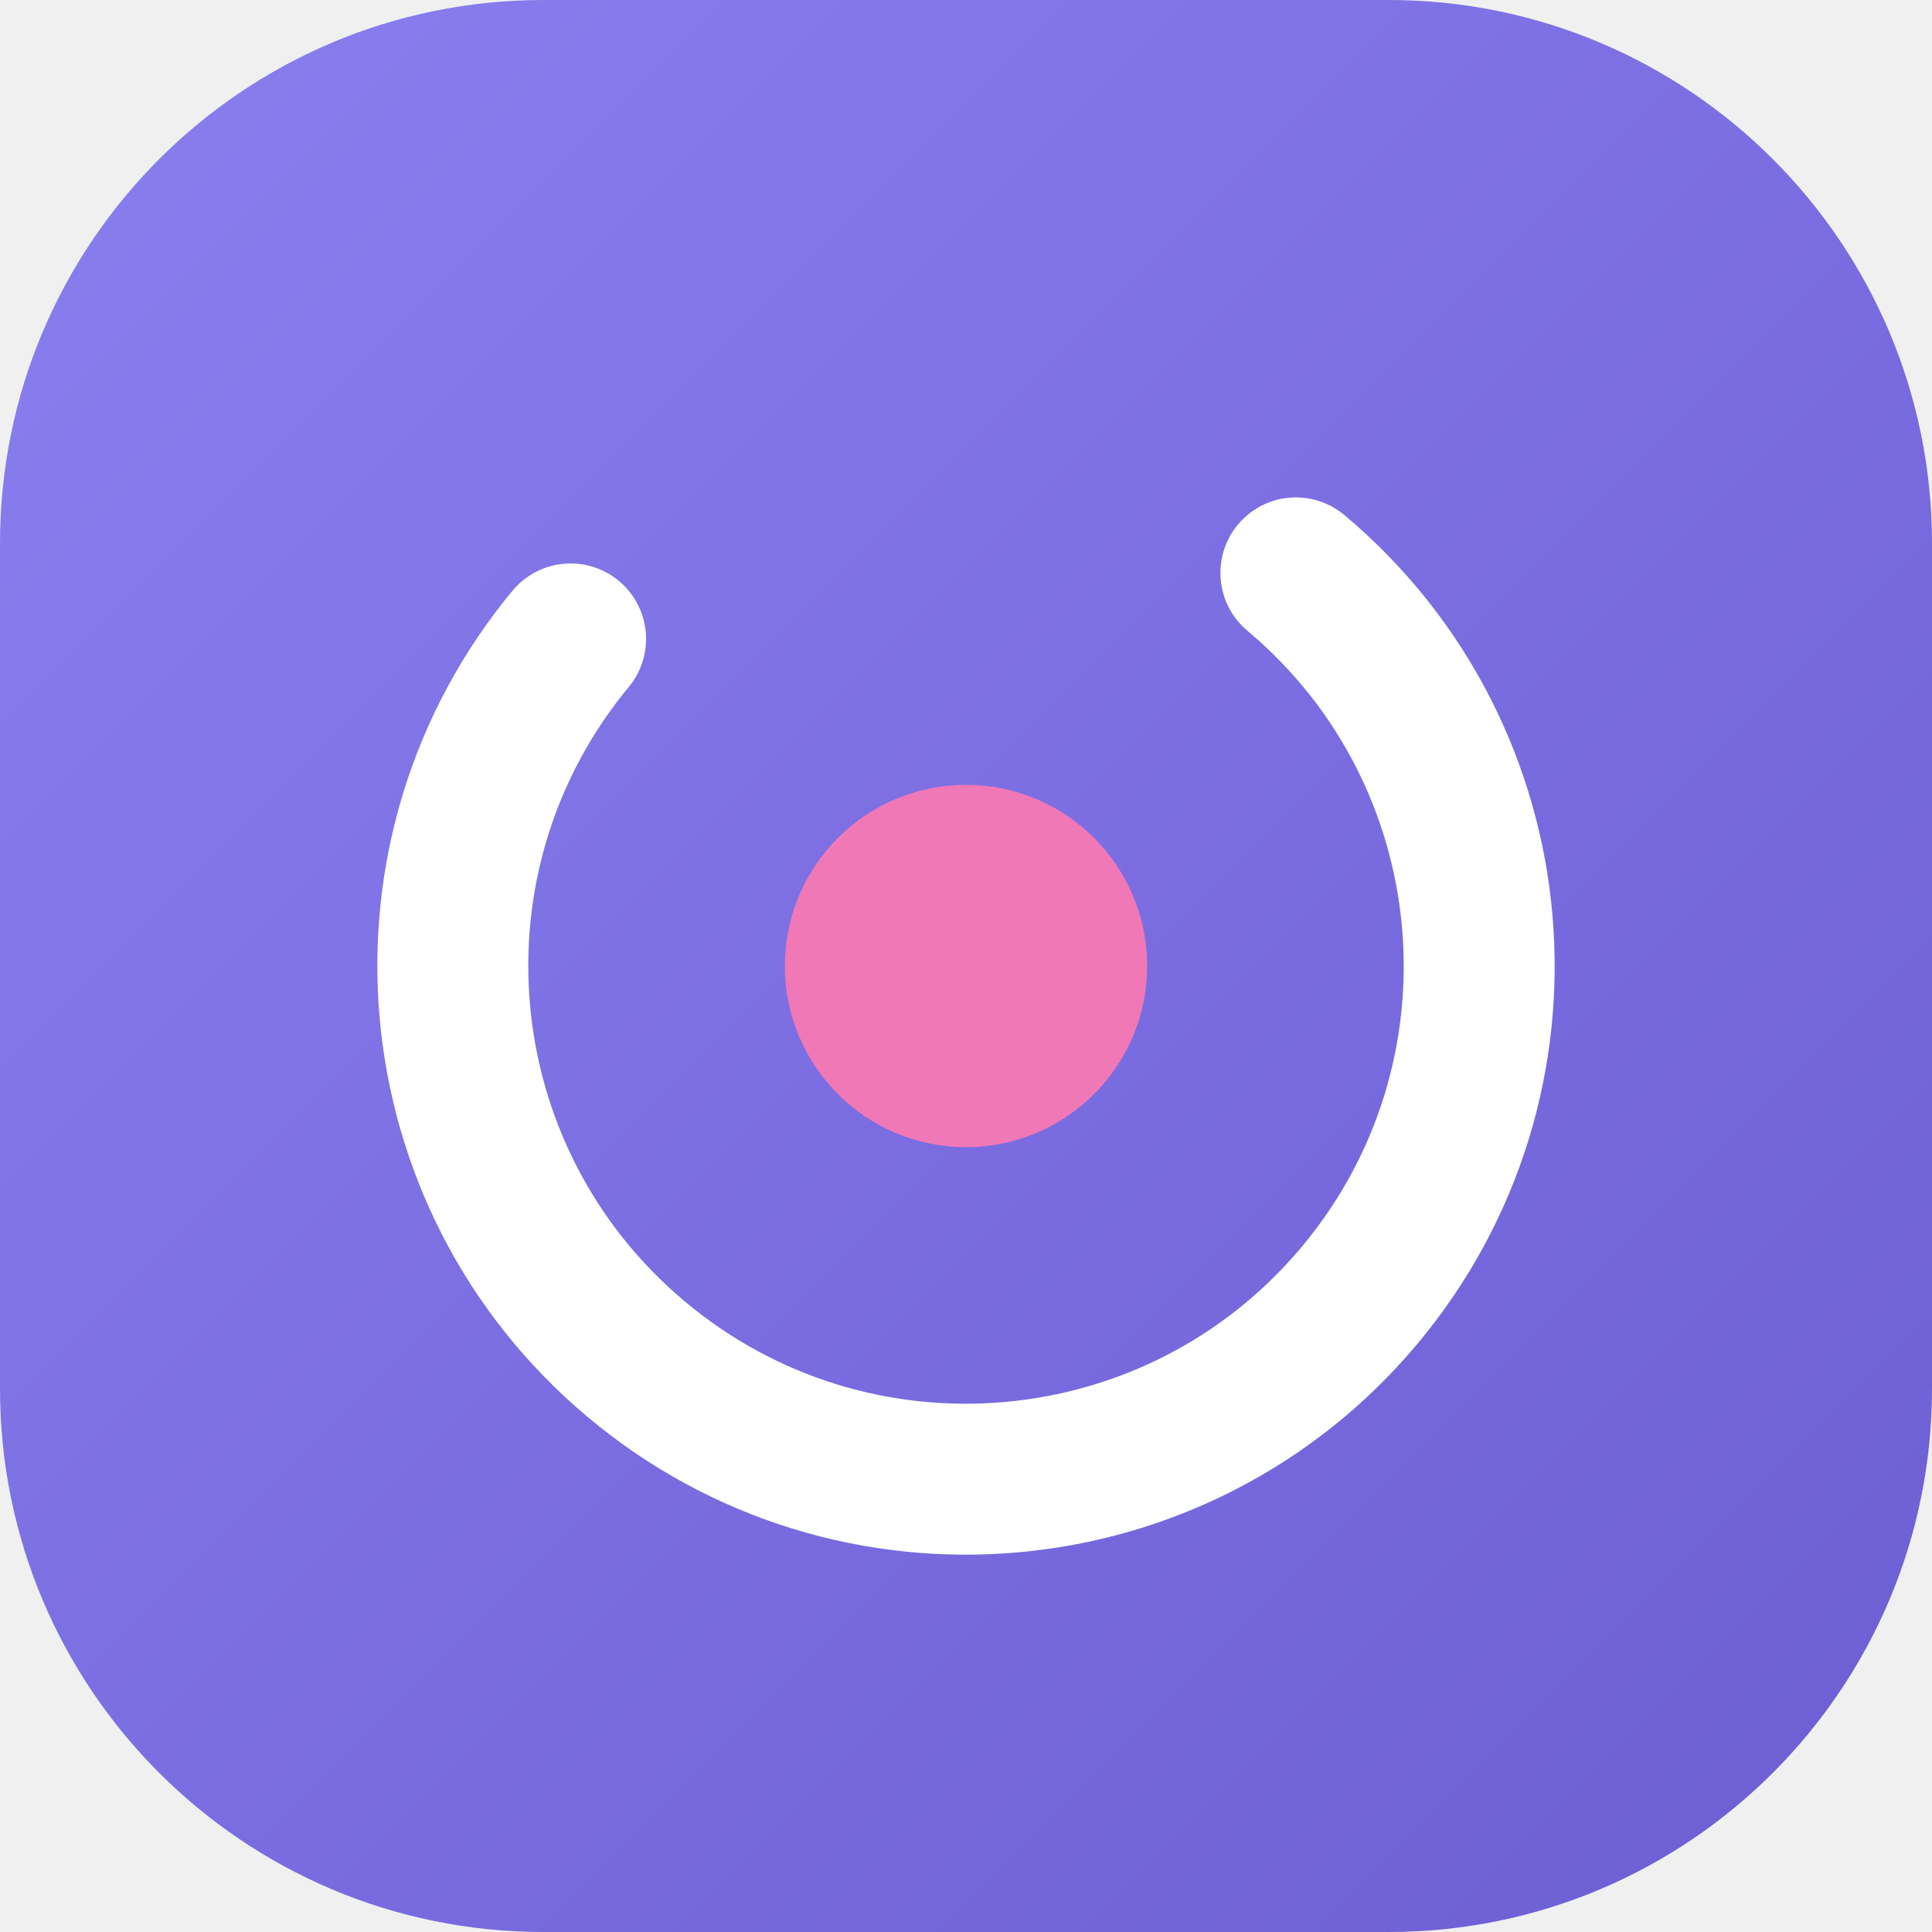
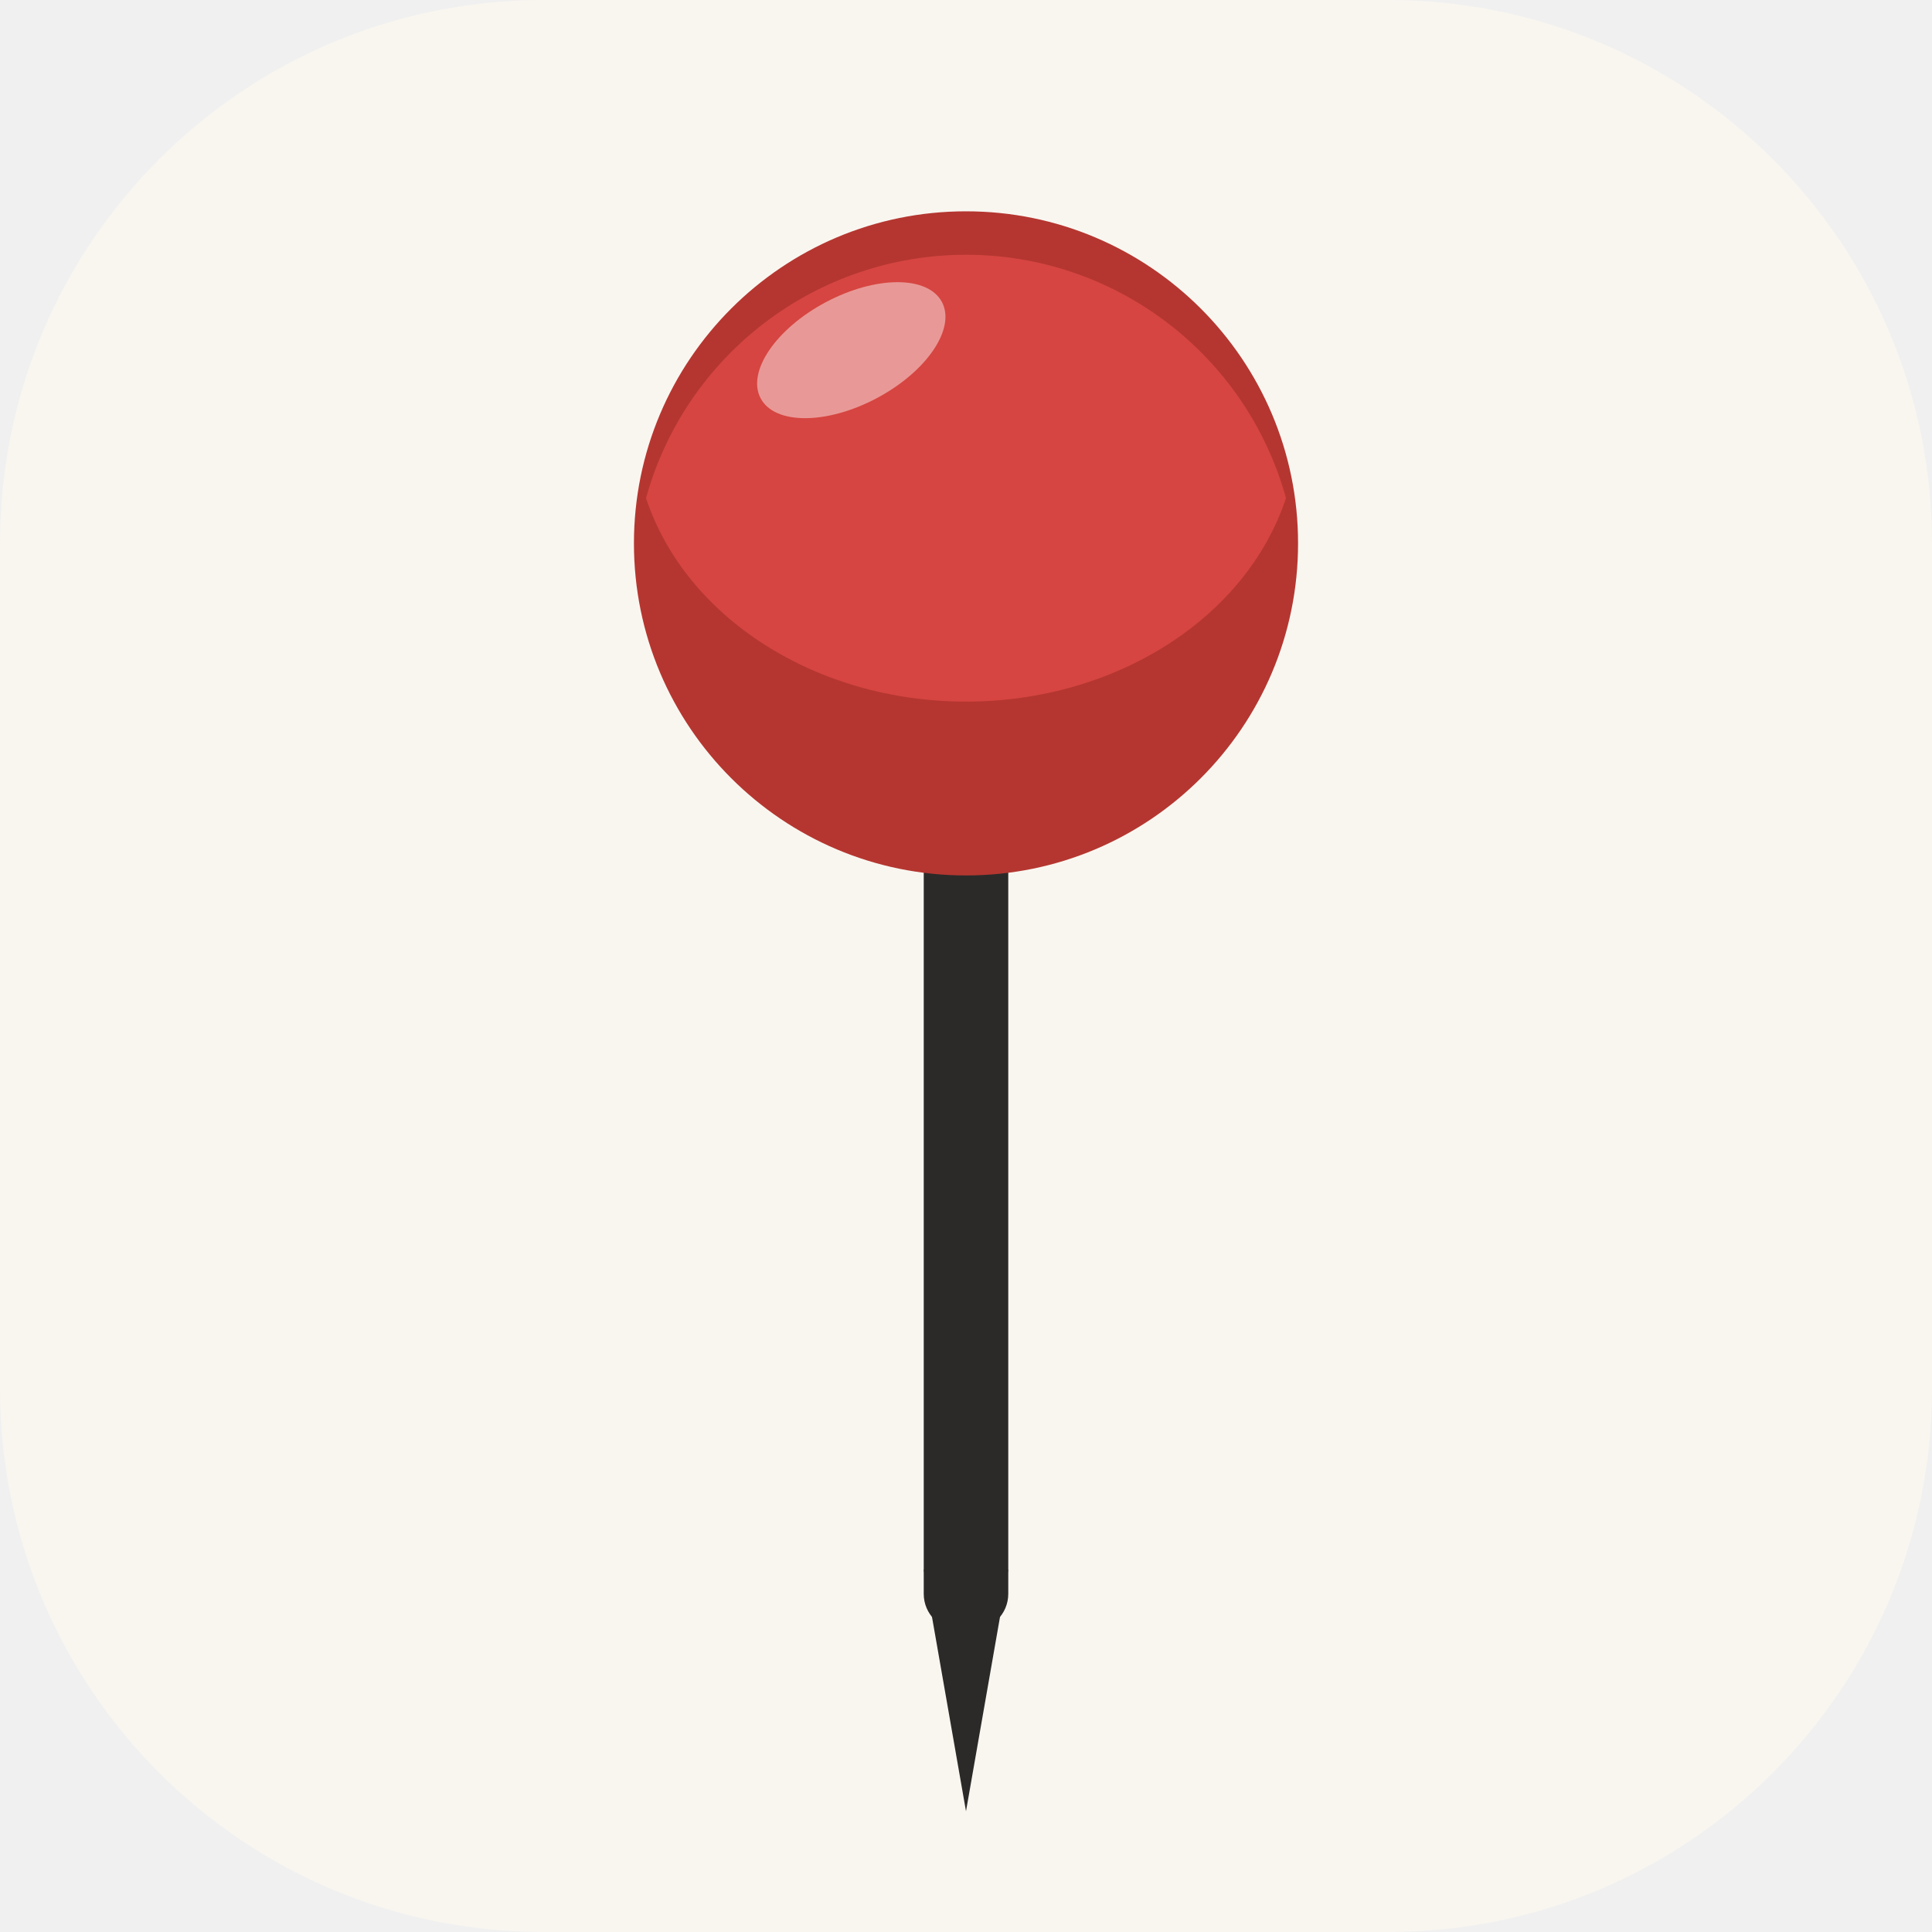
<svg xmlns="http://www.w3.org/2000/svg" viewBox="0 0 64 64">
-   <defs>
-     <linearGradient id="g" x1="0" y1="0" x2="1" y2="1">
-       <stop offset="0" stop-color="#8b7ff0" />
-       <stop offset="1" stop-color="#6c5dd3" />
-     </linearGradient>
-   </defs>
-   <rect width="64" height="64" rx="18" fill="url(#g)" />
-   <circle cx="32" cy="32" r="17" fill="none" stroke="#fff" stroke-width="5" stroke-dasharray="80 27" stroke-linecap="round" transform="rotate(-50 32 32)" />
-   <circle cx="32" cy="32" r="6" fill="#f178b6" />
+   <rect width="64" height="64" rx="18" fill="#f9f6f0" />
+   <g transform="translate(22 6)">
+     <rect x="8.6" y="20" width="2.8" height="28" rx="1.2" fill="#2c2a29" />
+     <path d="M8.6 46 L10 54 L11.4 46 Z" fill="#2c2a29" />
+     <circle cx="10" cy="12" r="11" fill="#b53630" />
+     <path d="M-0.6 10.5 A11 11 0 0 1 20.6 10.5 A11 9.2 0 0 1 -0.6 10.5 Z" fill="#d64541" />
+     <ellipse cx="6.2" cy="5.6" rx="3.4" ry="1.8" transform="rotate(-28 6.2 5.6)" fill="#fff" fill-opacity="0.45" />
+   </g>
</svg>
